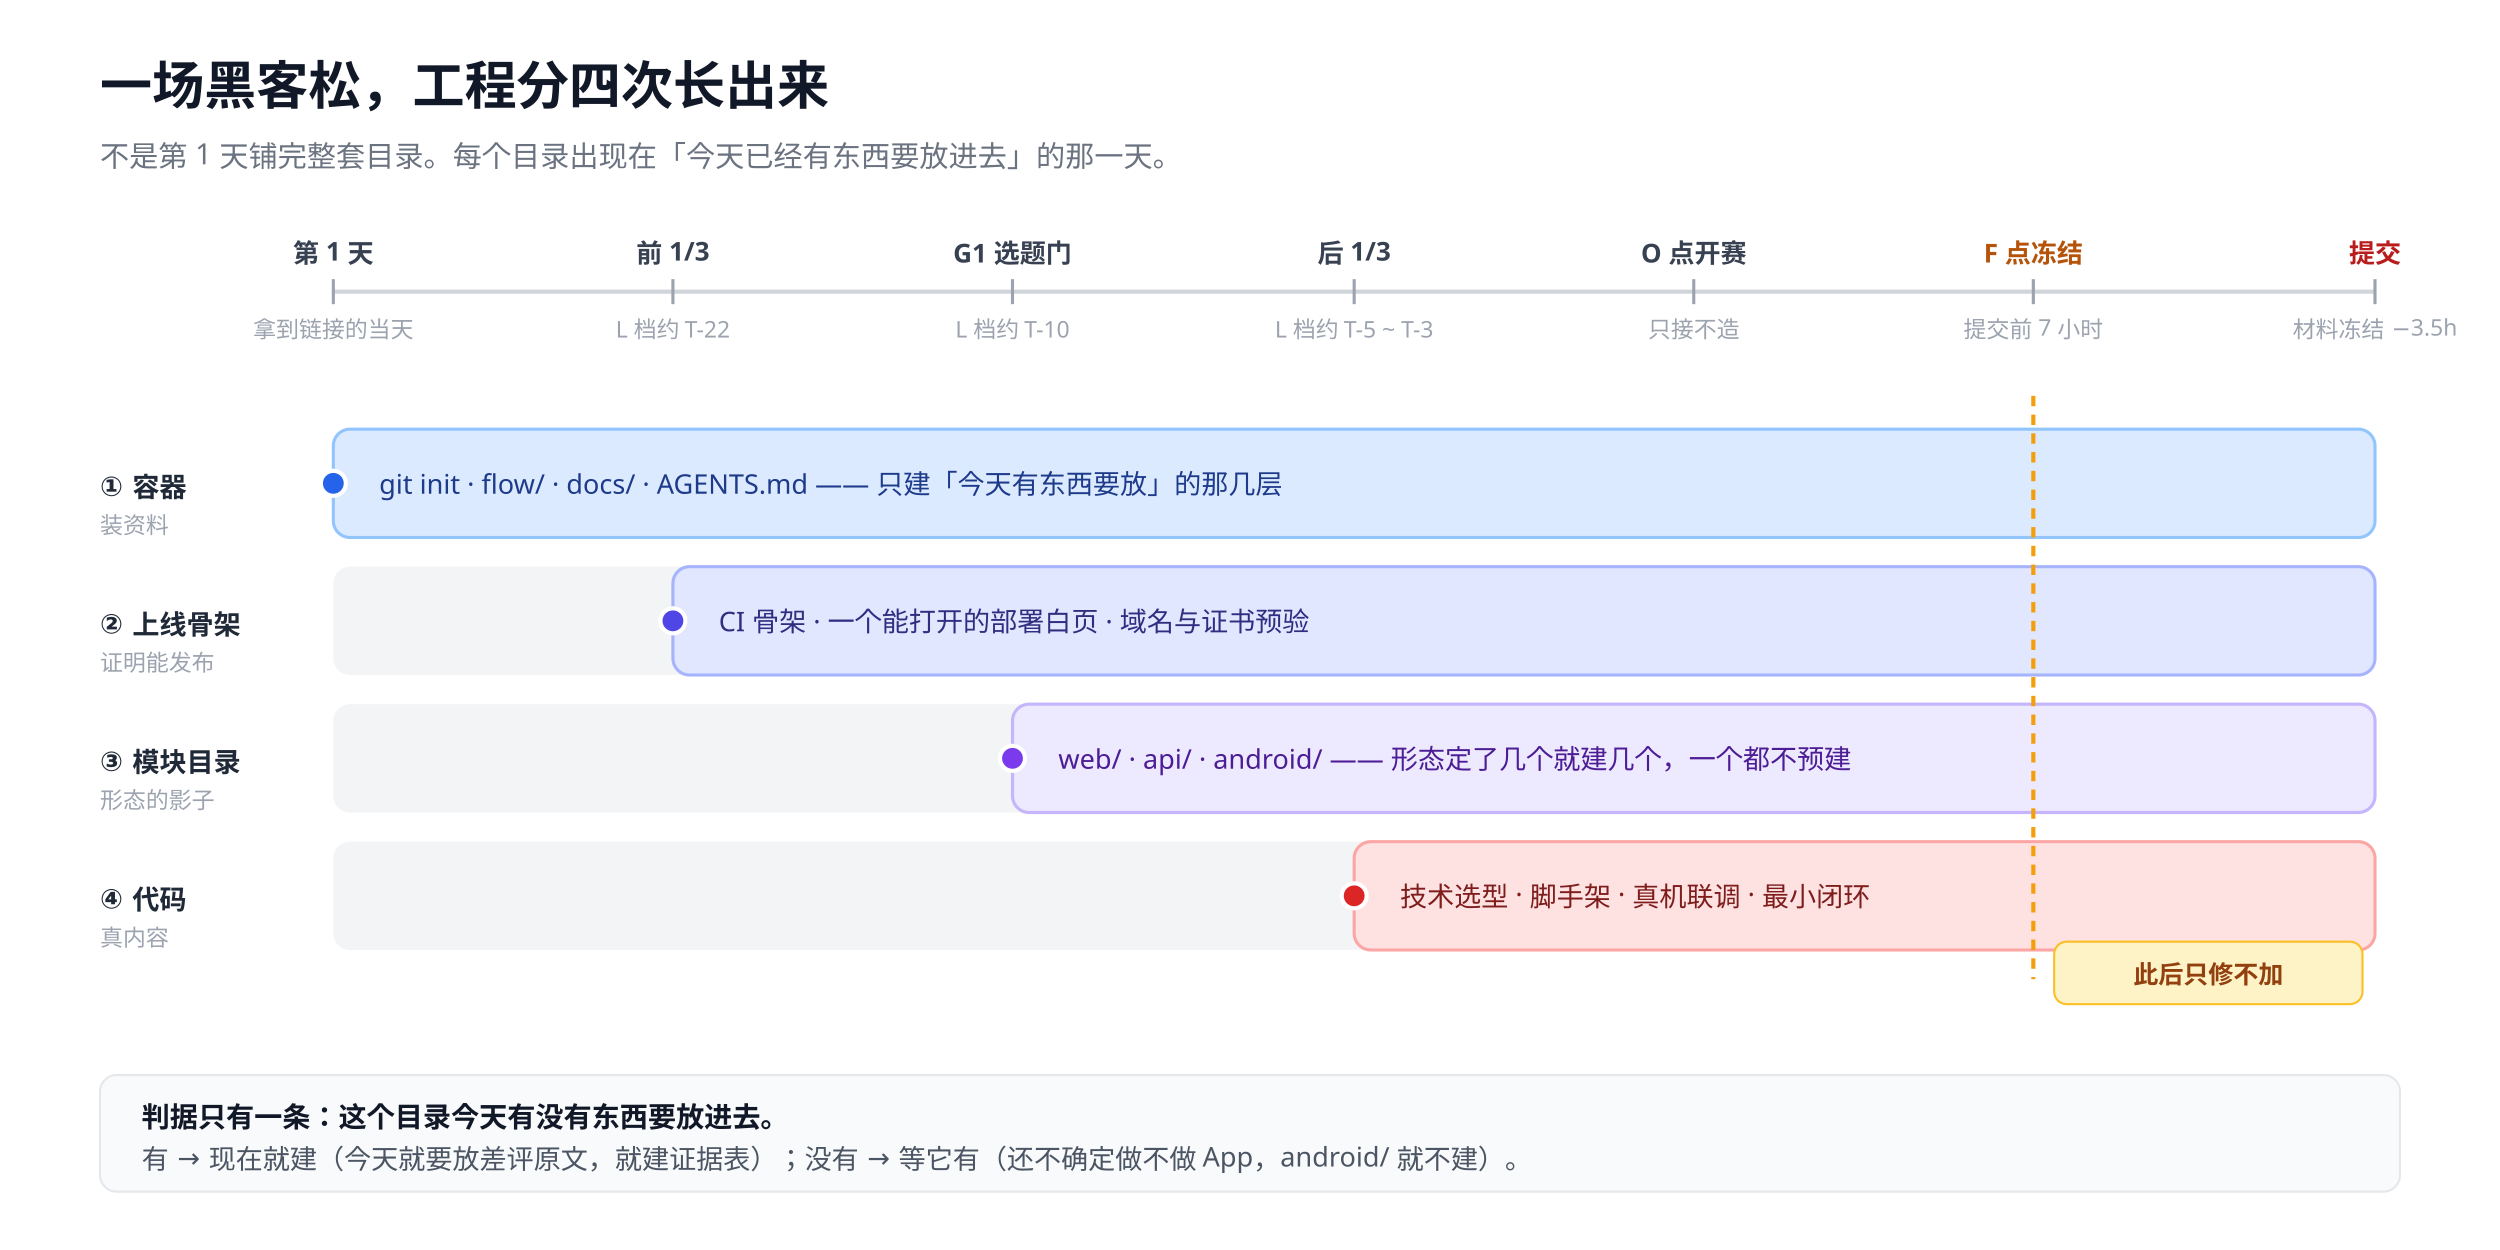
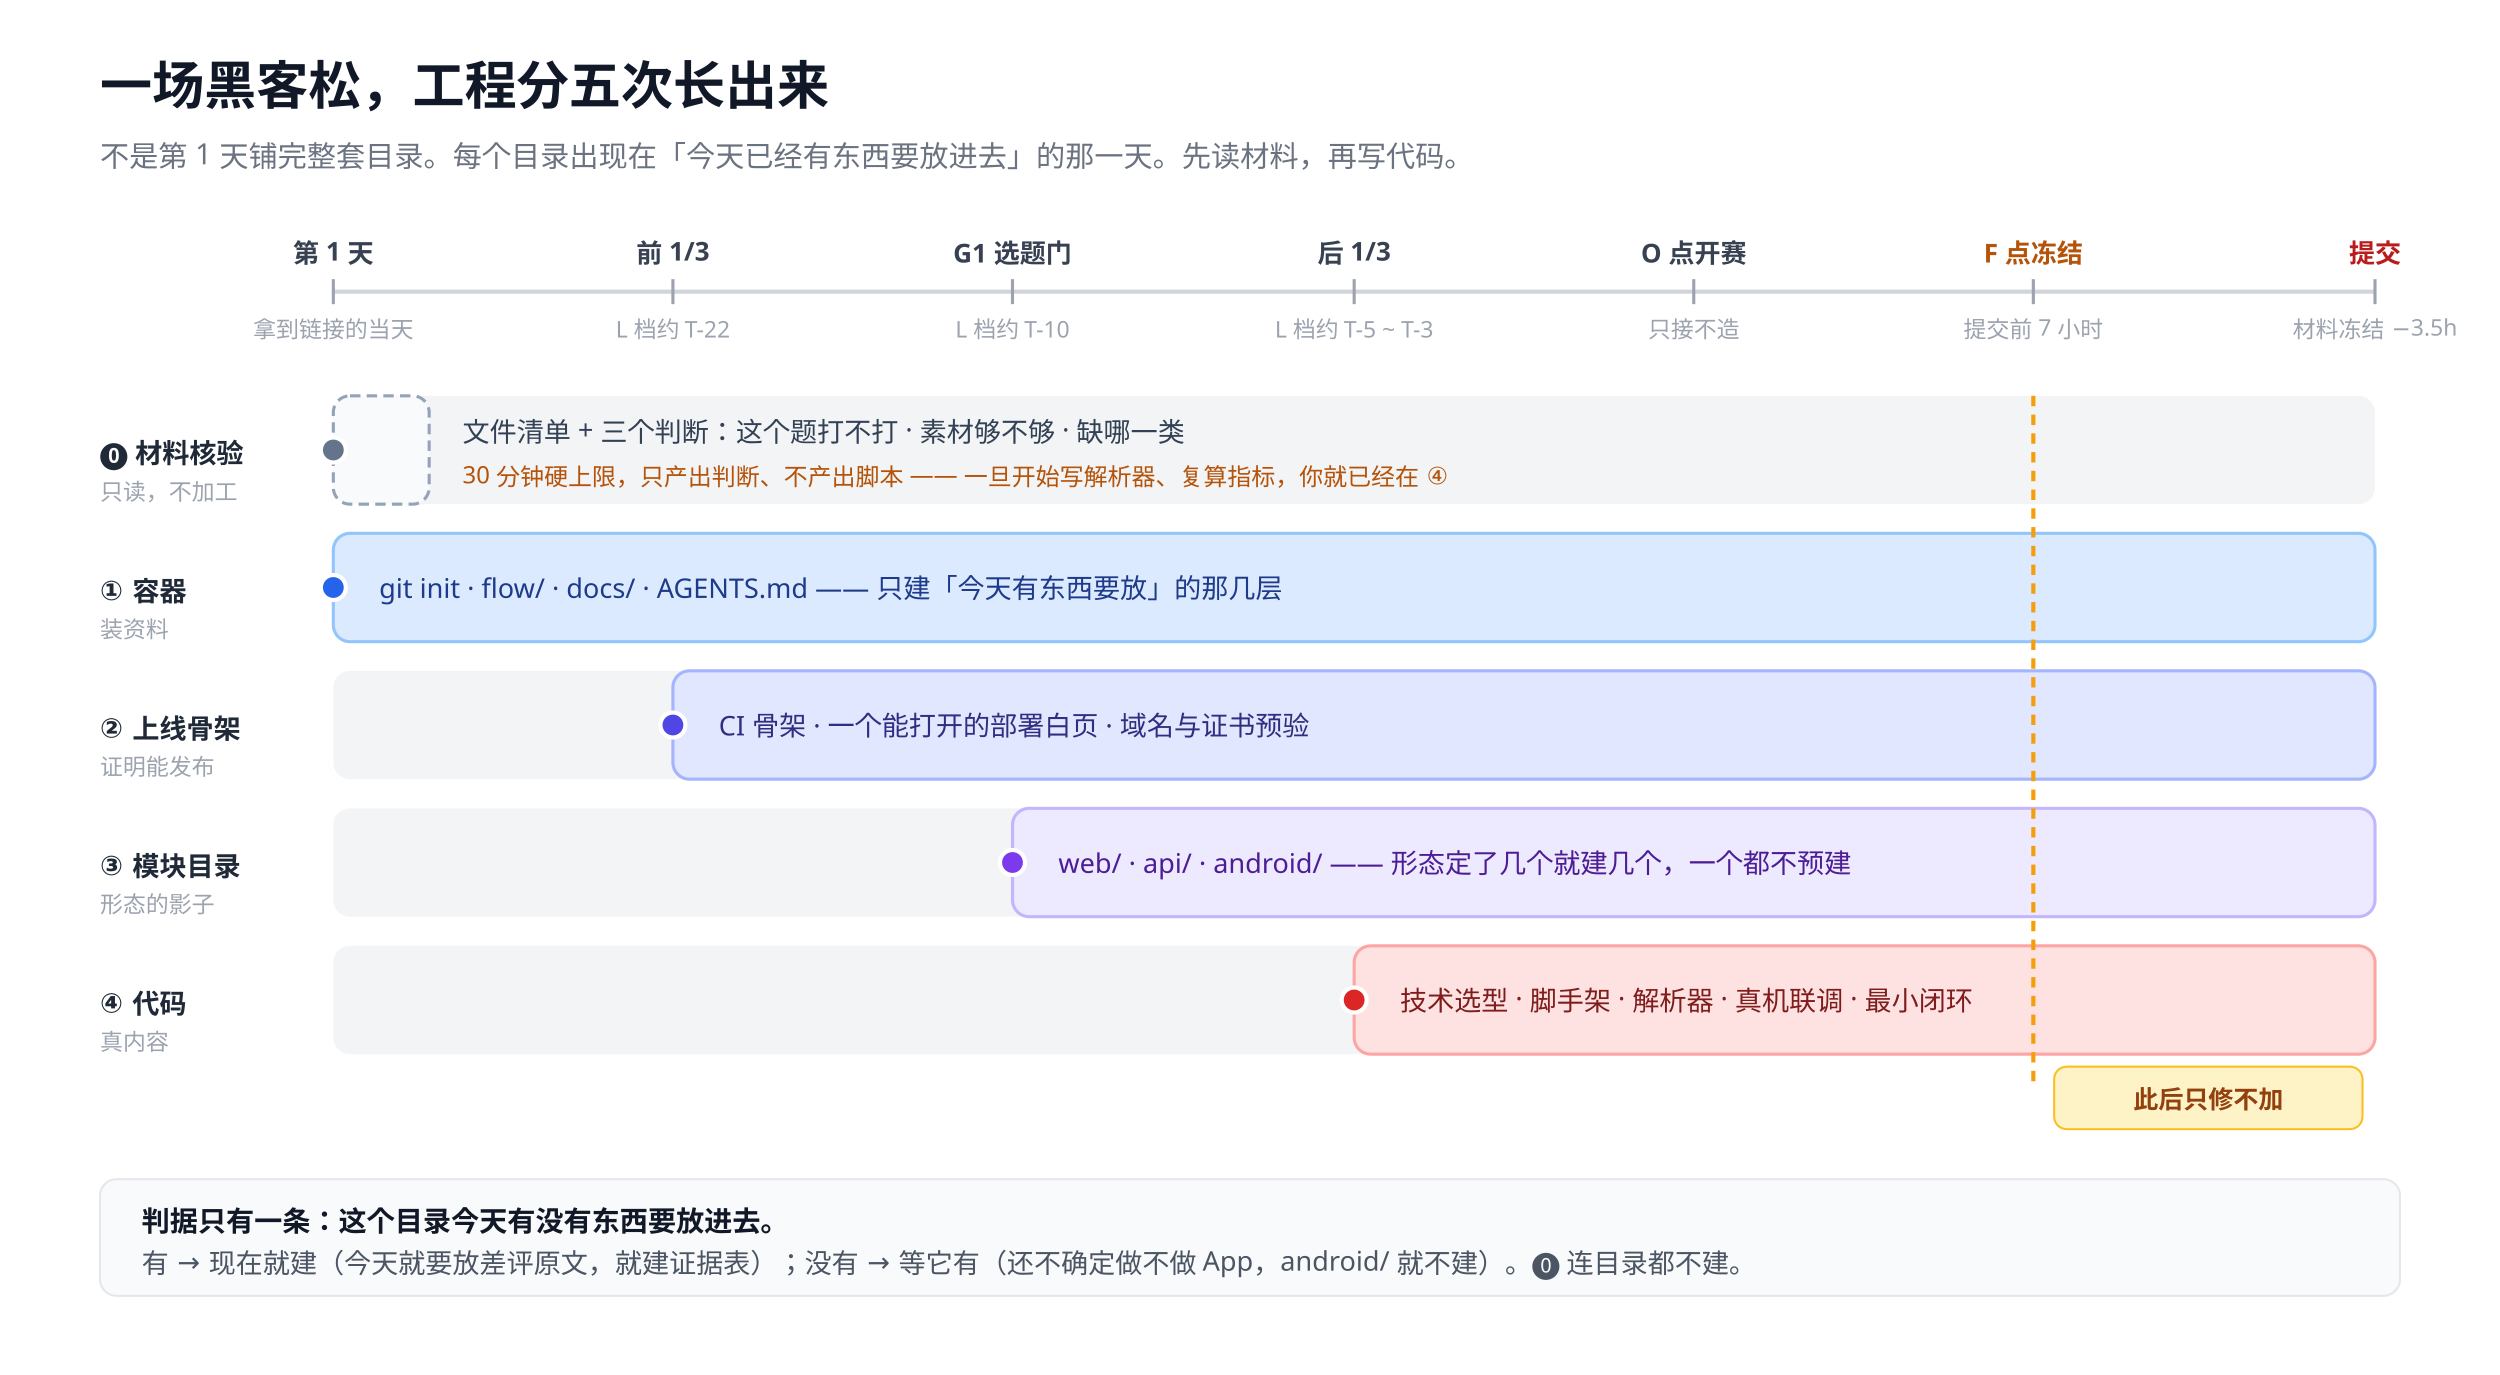
- <svg xmlns="http://www.w3.org/2000/svg" viewBox="0 0 1200 600" width="1200" height="600" role="img" aria-label="黑客松全流程时间轴与工程四层生长图">
-   <rect width="1200" height="600" fill="#ffffff" />
-   <text x="48" y="50" font-family="sans-serif" font-size="25" font-weight="700" fill="#111827">一场黑客松，工程分四次长出来</text>
-   <text x="48" y="80" font-family="sans-serif" font-size="14" fill="#6b7280">不是第 1 天铺完整套目录。每个目录出现在「今天已经有东西要放进去」的那一天。</text>
+ <svg xmlns="http://www.w3.org/2000/svg" viewBox="0 0 1200 660" width="1200" height="660" role="img" aria-label="黑客松全流程时间轴与工程五层生长图：第1天先只读素材再建容器，前1/3建上线骨架，G1后建模块目录，最后1/3才写代码">
+   <rect width="1200" height="660" fill="#ffffff" />
+   <text x="48" y="50" font-family="sans-serif" font-size="25" font-weight="700" fill="#111827">一场黑客松，工程分五次长出来</text>
+   <text x="48" y="80" font-family="sans-serif" font-size="14" fill="#6b7280">不是第 1 天铺完整套目录。每个目录出现在「今天已经有东西要放进去」的那一天。先读材料，再写代码。</text>
  <line x1="160" y1="140" x2="1140" y2="140" stroke="#d1d5db" stroke-width="2" />
  <g font-family="sans-serif" font-size="12.5" fill="#374151" text-anchor="middle">
    <g stroke="#9ca3af" stroke-width="1.5">
      <line x1="160" y1="134" x2="160" y2="146" />
      <line x1="323" y1="134" x2="323" y2="146" />
      <line x1="486" y1="134" x2="486" y2="146" />
      <line x1="650" y1="134" x2="650" y2="146" />
      <line x1="813" y1="134" x2="813" y2="146" />
      <line x1="976" y1="134" x2="976" y2="146" />
      <line x1="1140" y1="134" x2="1140" y2="146" />
    </g>
    <text x="160" y="126" font-weight="600">第 1 天</text>
    <text x="323" y="126" font-weight="600">前 1/3</text>
    <text x="486" y="126" font-weight="600">G1 选题门</text>
    <text x="650" y="126" font-weight="600">后 1/3</text>
    <text x="813" y="126" font-weight="600">O 点开赛</text>
    <text x="976" y="126" font-weight="600" fill="#b45309">F 点冻结</text>
    <text x="1140" y="126" font-weight="600" fill="#b91c1c">提交</text>
    <text x="160" y="162" font-size="11" fill="#9ca3af">拿到链接的当天</text>
    <text x="323" y="162" font-size="11" fill="#9ca3af">L 档约 T-22</text>
    <text x="486" y="162" font-size="11" fill="#9ca3af">L 档约 T-10</text>
    <text x="650" y="162" font-size="11" fill="#9ca3af">L 档约 T-5 ~ T-3</text>
    <text x="813" y="162" font-size="11" fill="#9ca3af">只接不造</text>
    <text x="976" y="162" font-size="11" fill="#9ca3af">提交前 7 小时</text>
    <text x="1140" y="162" font-size="11" fill="#9ca3af">材料冻结 −3.5h</text>
  </g>
  <g font-family="sans-serif">
    <g font-size="13" font-weight="700" fill="#1f2937">
-       <text x="48" y="238">① 容器</text>
-       <text x="48" y="304">② 上线骨架</text>
-       <text x="48" y="370">③ 模块目录</text>
-       <text x="48" y="436">④ 代码</text>
+       <text x="48" y="222">⓿ 材料核验</text>
+       <text x="48" y="288">① 容器</text>
+       <text x="48" y="354">② 上线骨架</text>
+       <text x="48" y="420">③ 模块目录</text>
+       <text x="48" y="486">④ 代码</text>
    </g>
    <g font-size="11" fill="#9ca3af">
-       <text x="48" y="256">装资料</text>
-       <text x="48" y="322">证明能发布</text>
-       <text x="48" y="388">形态的影子</text>
-       <text x="48" y="454">真内容</text>
+       <text x="48" y="240">只读，不加工</text>
+       <text x="48" y="306">装资料</text>
+       <text x="48" y="372">证明能发布</text>
+       <text x="48" y="438">形态的影子</text>
+       <text x="48" y="504">真内容</text>
    </g>
    <g fill="#f3f4f6">
-       <rect x="160" y="206" width="980" height="52" rx="8" />
-       <rect x="160" y="272" width="980" height="52" rx="8" />
-       <rect x="160" y="338" width="980" height="52" rx="8" />
-       <rect x="160" y="404" width="980" height="52" rx="8" />
+       <rect x="160" y="190" width="980" height="52" rx="8" />
+       <rect x="160" y="256" width="980" height="52" rx="8" />
+       <rect x="160" y="322" width="980" height="52" rx="8" />
+       <rect x="160" y="388" width="980" height="52" rx="8" />
+       <rect x="160" y="454" width="980" height="52" rx="8" />
    </g>
    <g stroke-width="1.5">
-       <rect x="160" y="206" width="980" height="52" rx="8" fill="#dbeafe" stroke="#93c5fd" />
-       <rect x="323" y="272" width="817" height="52" rx="8" fill="#e0e7ff" stroke="#a5b4fc" />
-       <rect x="486" y="338" width="654" height="52" rx="8" fill="#ede9fe" stroke="#c4b5fd" />
-       <rect x="650" y="404" width="490" height="52" rx="8" fill="#fee2e2" stroke="#fca5a5" />
+       <rect x="160" y="190" width="46" height="52" rx="8" fill="#f8fafc" stroke="#94a3b8" stroke-dasharray="5 3" />
+       <rect x="160" y="256" width="980" height="52" rx="8" fill="#dbeafe" stroke="#93c5fd" />
+       <rect x="323" y="322" width="817" height="52" rx="8" fill="#e0e7ff" stroke="#a5b4fc" />
+       <rect x="486" y="388" width="654" height="52" rx="8" fill="#ede9fe" stroke="#c4b5fd" />
+       <rect x="650" y="454" width="490" height="52" rx="8" fill="#fee2e2" stroke="#fca5a5" />
    </g>
    <g stroke="#ffffff" stroke-width="2">
-       <circle cx="160" cy="232" r="6" fill="#2563eb" />
-       <circle cx="323" cy="298" r="6" fill="#4f46e5" />
-       <circle cx="486" cy="364" r="6" fill="#7c3aed" />
-       <circle cx="650" cy="430" r="6" fill="#dc2626" />
+       <circle cx="160" cy="216" r="6" fill="#64748b" />
+       <circle cx="160" cy="282" r="6" fill="#2563eb" />
+       <circle cx="323" cy="348" r="6" fill="#4f46e5" />
+       <circle cx="486" cy="414" r="6" fill="#7c3aed" />
+       <circle cx="650" cy="480" r="6" fill="#dc2626" />
+     </g>
+     <g font-size="13" fill="#334155">
+       <text x="222" y="212">文件清单 + 三个判断：这个题打不打 · 素材够不够 · 缺哪一类</text>
+       <text x="222" y="232" font-size="11.5" fill="#b45309">30 分钟硬上限，只产出判断、不产出脚本 —— 一旦开始写解析器、复算指标，你就已经在 ④</text>
    </g>
    <g font-size="13" fill="#1e3a8a">
-       <text x="182" y="237">git init · flow/ · docs/ · AGENTS.md —— 只建「今天有东西要放」的那几层</text>
+       <text x="182" y="287">git init · flow/ · docs/ · AGENTS.md —— 只建「今天有东西要放」的那几层</text>
    </g>
    <g font-size="13" fill="#312e81">
-       <text x="345" y="303">CI 骨架 · 一个能打开的部署白页 · 域名与证书预验</text>
+       <text x="345" y="353">CI 骨架 · 一个能打开的部署白页 · 域名与证书预验</text>
    </g>
    <g font-size="13" fill="#4c1d95">
-       <text x="508" y="369">web/ · api/ · android/ —— 形态定了几个就建几个，一个都不预建</text>
+       <text x="508" y="419">web/ · api/ · android/ —— 形态定了几个就建几个，一个都不预建</text>
    </g>
    <g font-size="13" fill="#7f1d1d">
-       <text x="672" y="435">技术选型 · 脚手架 · 真机联调 · 最小闭环</text>
+       <text x="672" y="485">技术选型 · 脚手架 · 解析器 · 真机联调 · 最小闭环</text>
    </g>
  </g>
-   <line x1="976" y1="190" x2="976" y2="470" stroke="#f59e0b" stroke-width="2" stroke-dasharray="5 4" />
-   <rect x="986" y="452" width="148" height="30" rx="6" fill="#fef3c7" stroke="#fbbf24" />
-   <text x="1060" y="472" font-family="sans-serif" font-size="12" font-weight="700" fill="#92400e" text-anchor="middle">此后只修不加</text>
-   <rect x="48" y="516" width="1104" height="56" rx="8" fill="#f9fafb" stroke="#e5e7eb" />
-   <text x="68" y="541" font-family="sans-serif" font-size="13.5" font-weight="700" fill="#111827">判据只有一条：这个目录今天有没有东西要放进去。</text>
-   <text x="68" y="561" font-family="sans-serif" font-size="13" fill="#4b5563">有 → 现在就建（今天就要放差评原文，就建证据表）；没有 → 等它有（还不确定做不做 App，android/ 就不建）。</text>
+   <line x1="976" y1="190" x2="976" y2="520" stroke="#f59e0b" stroke-width="2" stroke-dasharray="5 4" />
+   <rect x="986" y="512" width="148" height="30" rx="6" fill="#fef3c7" stroke="#fbbf24" />
+   <text x="1060" y="532" font-family="sans-serif" font-size="12" font-weight="700" fill="#92400e" text-anchor="middle">此后只修不加</text>
+   <rect x="48" y="566" width="1104" height="56" rx="8" fill="#f9fafb" stroke="#e5e7eb" />
+   <text x="68" y="591" font-family="sans-serif" font-size="13.5" font-weight="700" fill="#111827">判据只有一条：这个目录今天有没有东西要放进去。</text>
+   <text x="68" y="611" font-family="sans-serif" font-size="13" fill="#4b5563">有 → 现在就建（今天就要放差评原文，就建证据表）；没有 → 等它有（还不确定做不做 App，android/ 就不建）。⓿ 连目录都不建。</text>
</svg>
